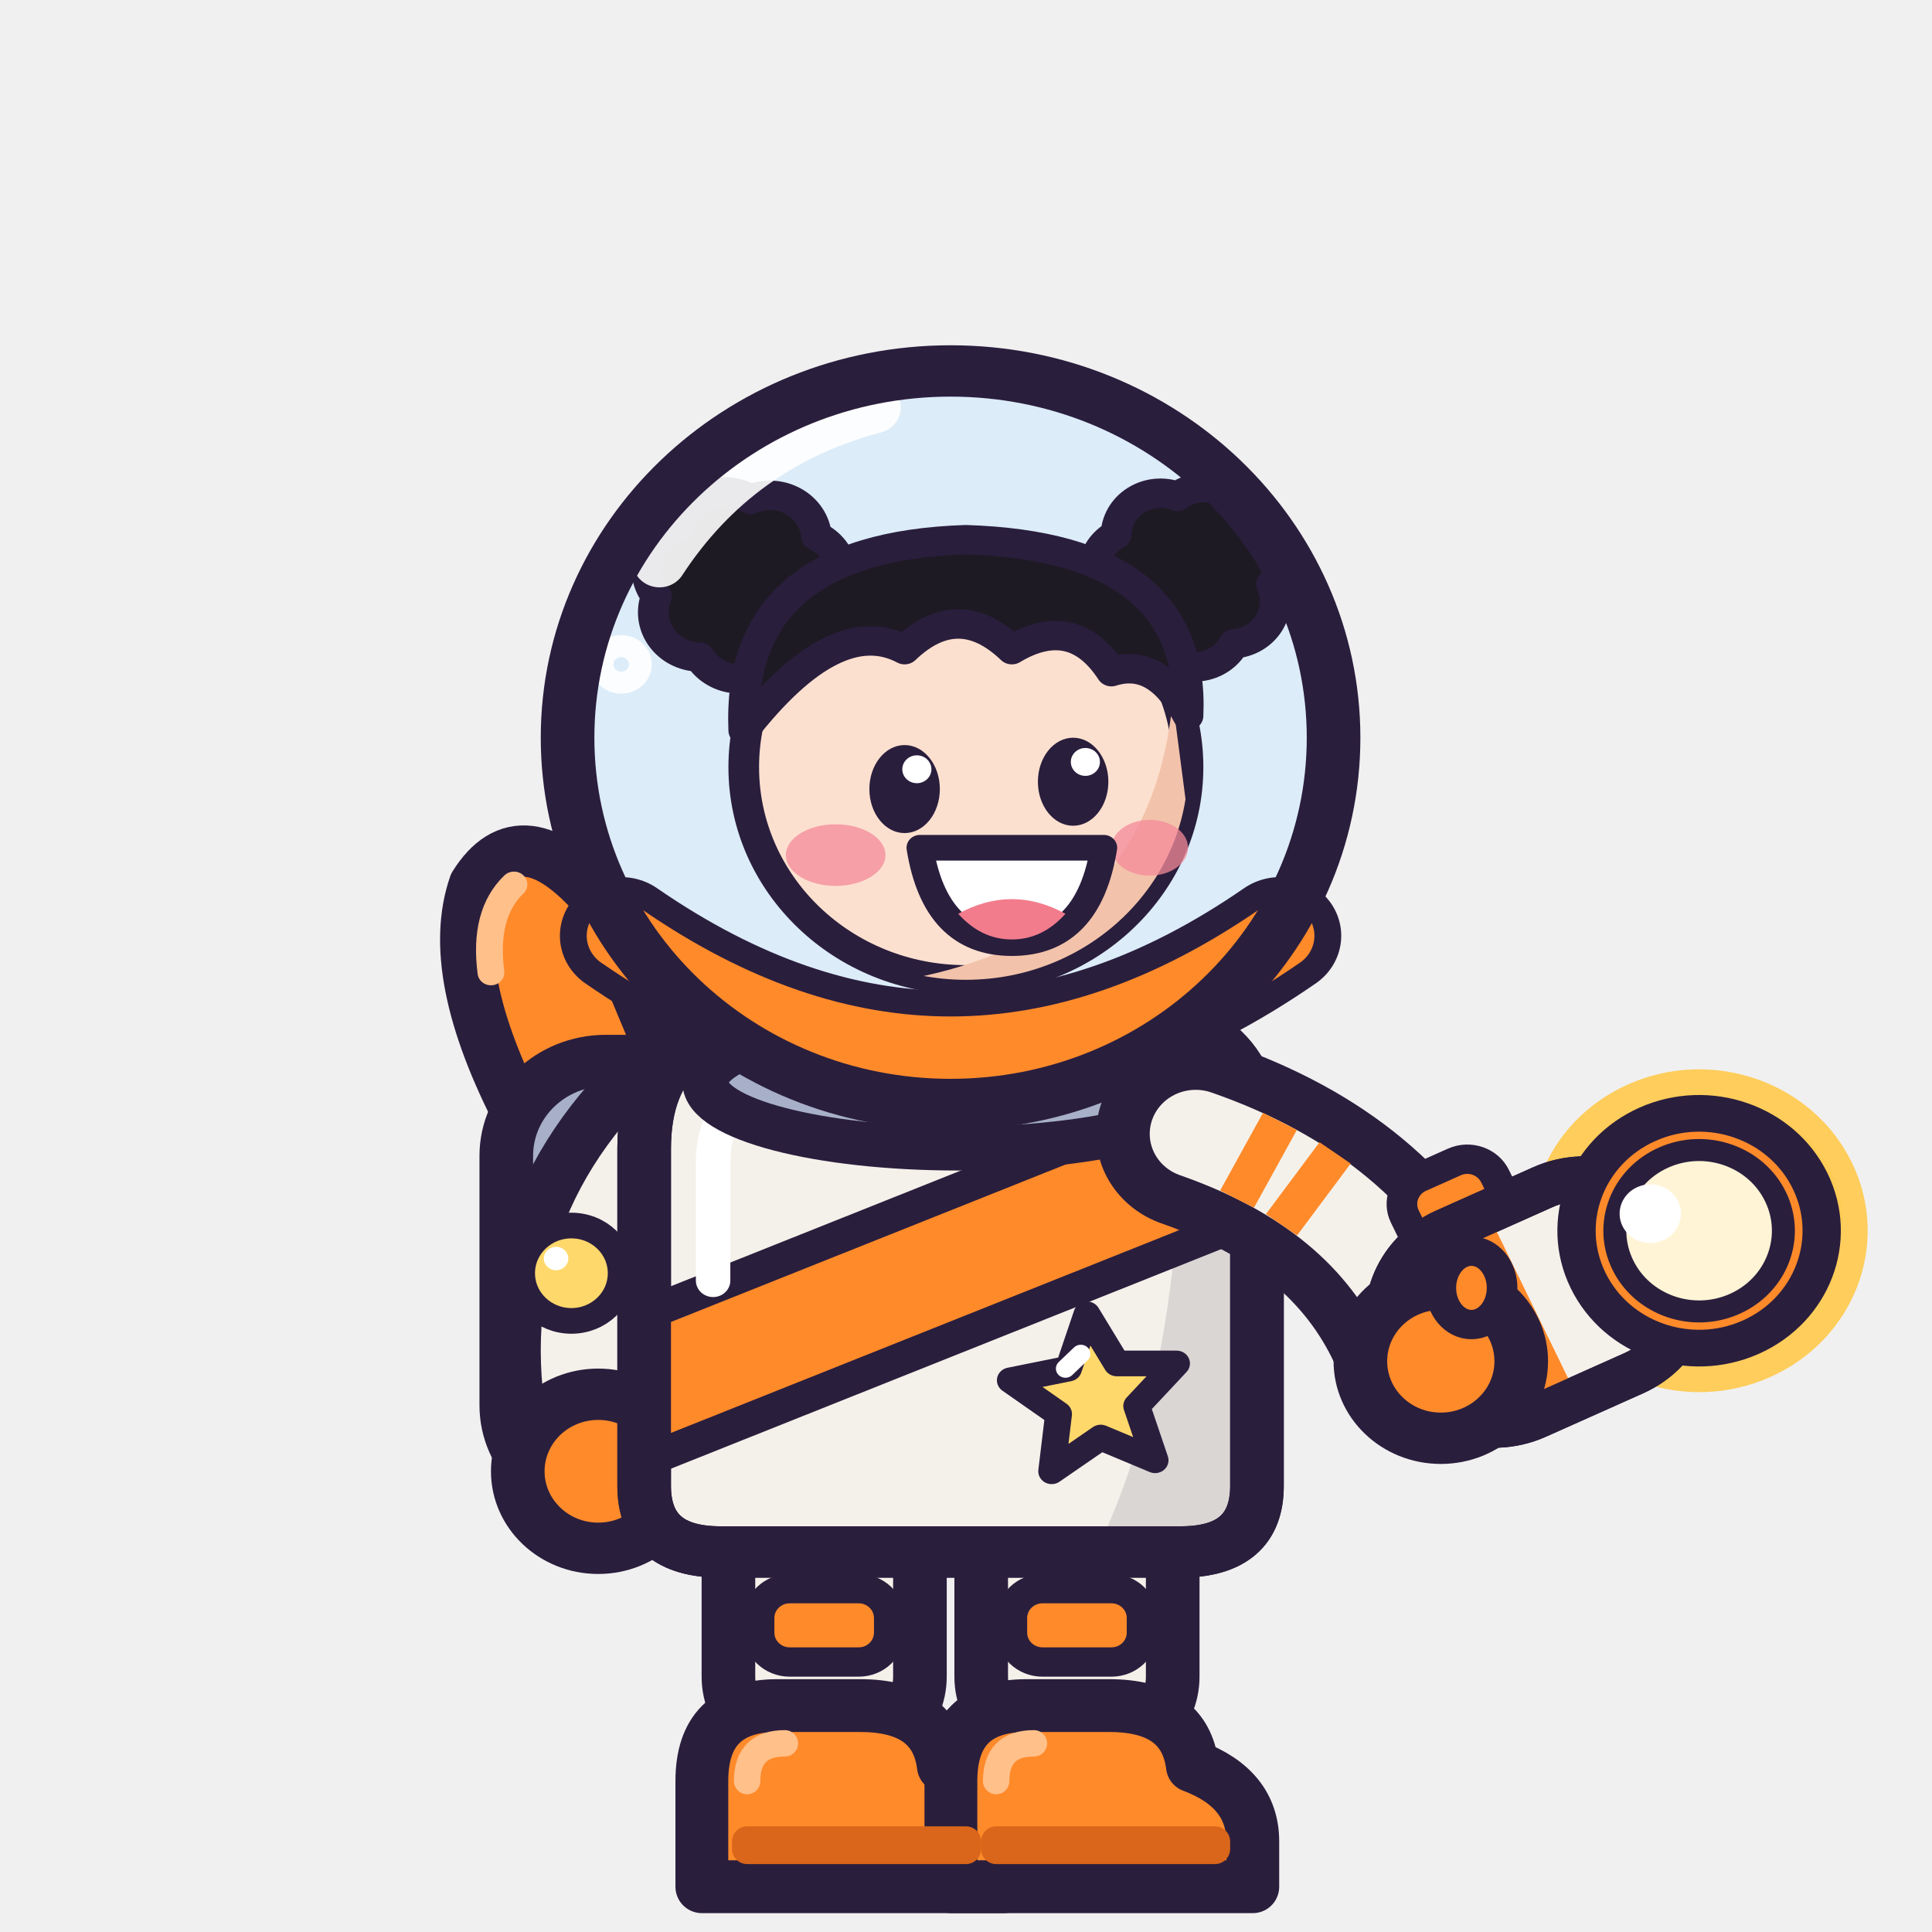
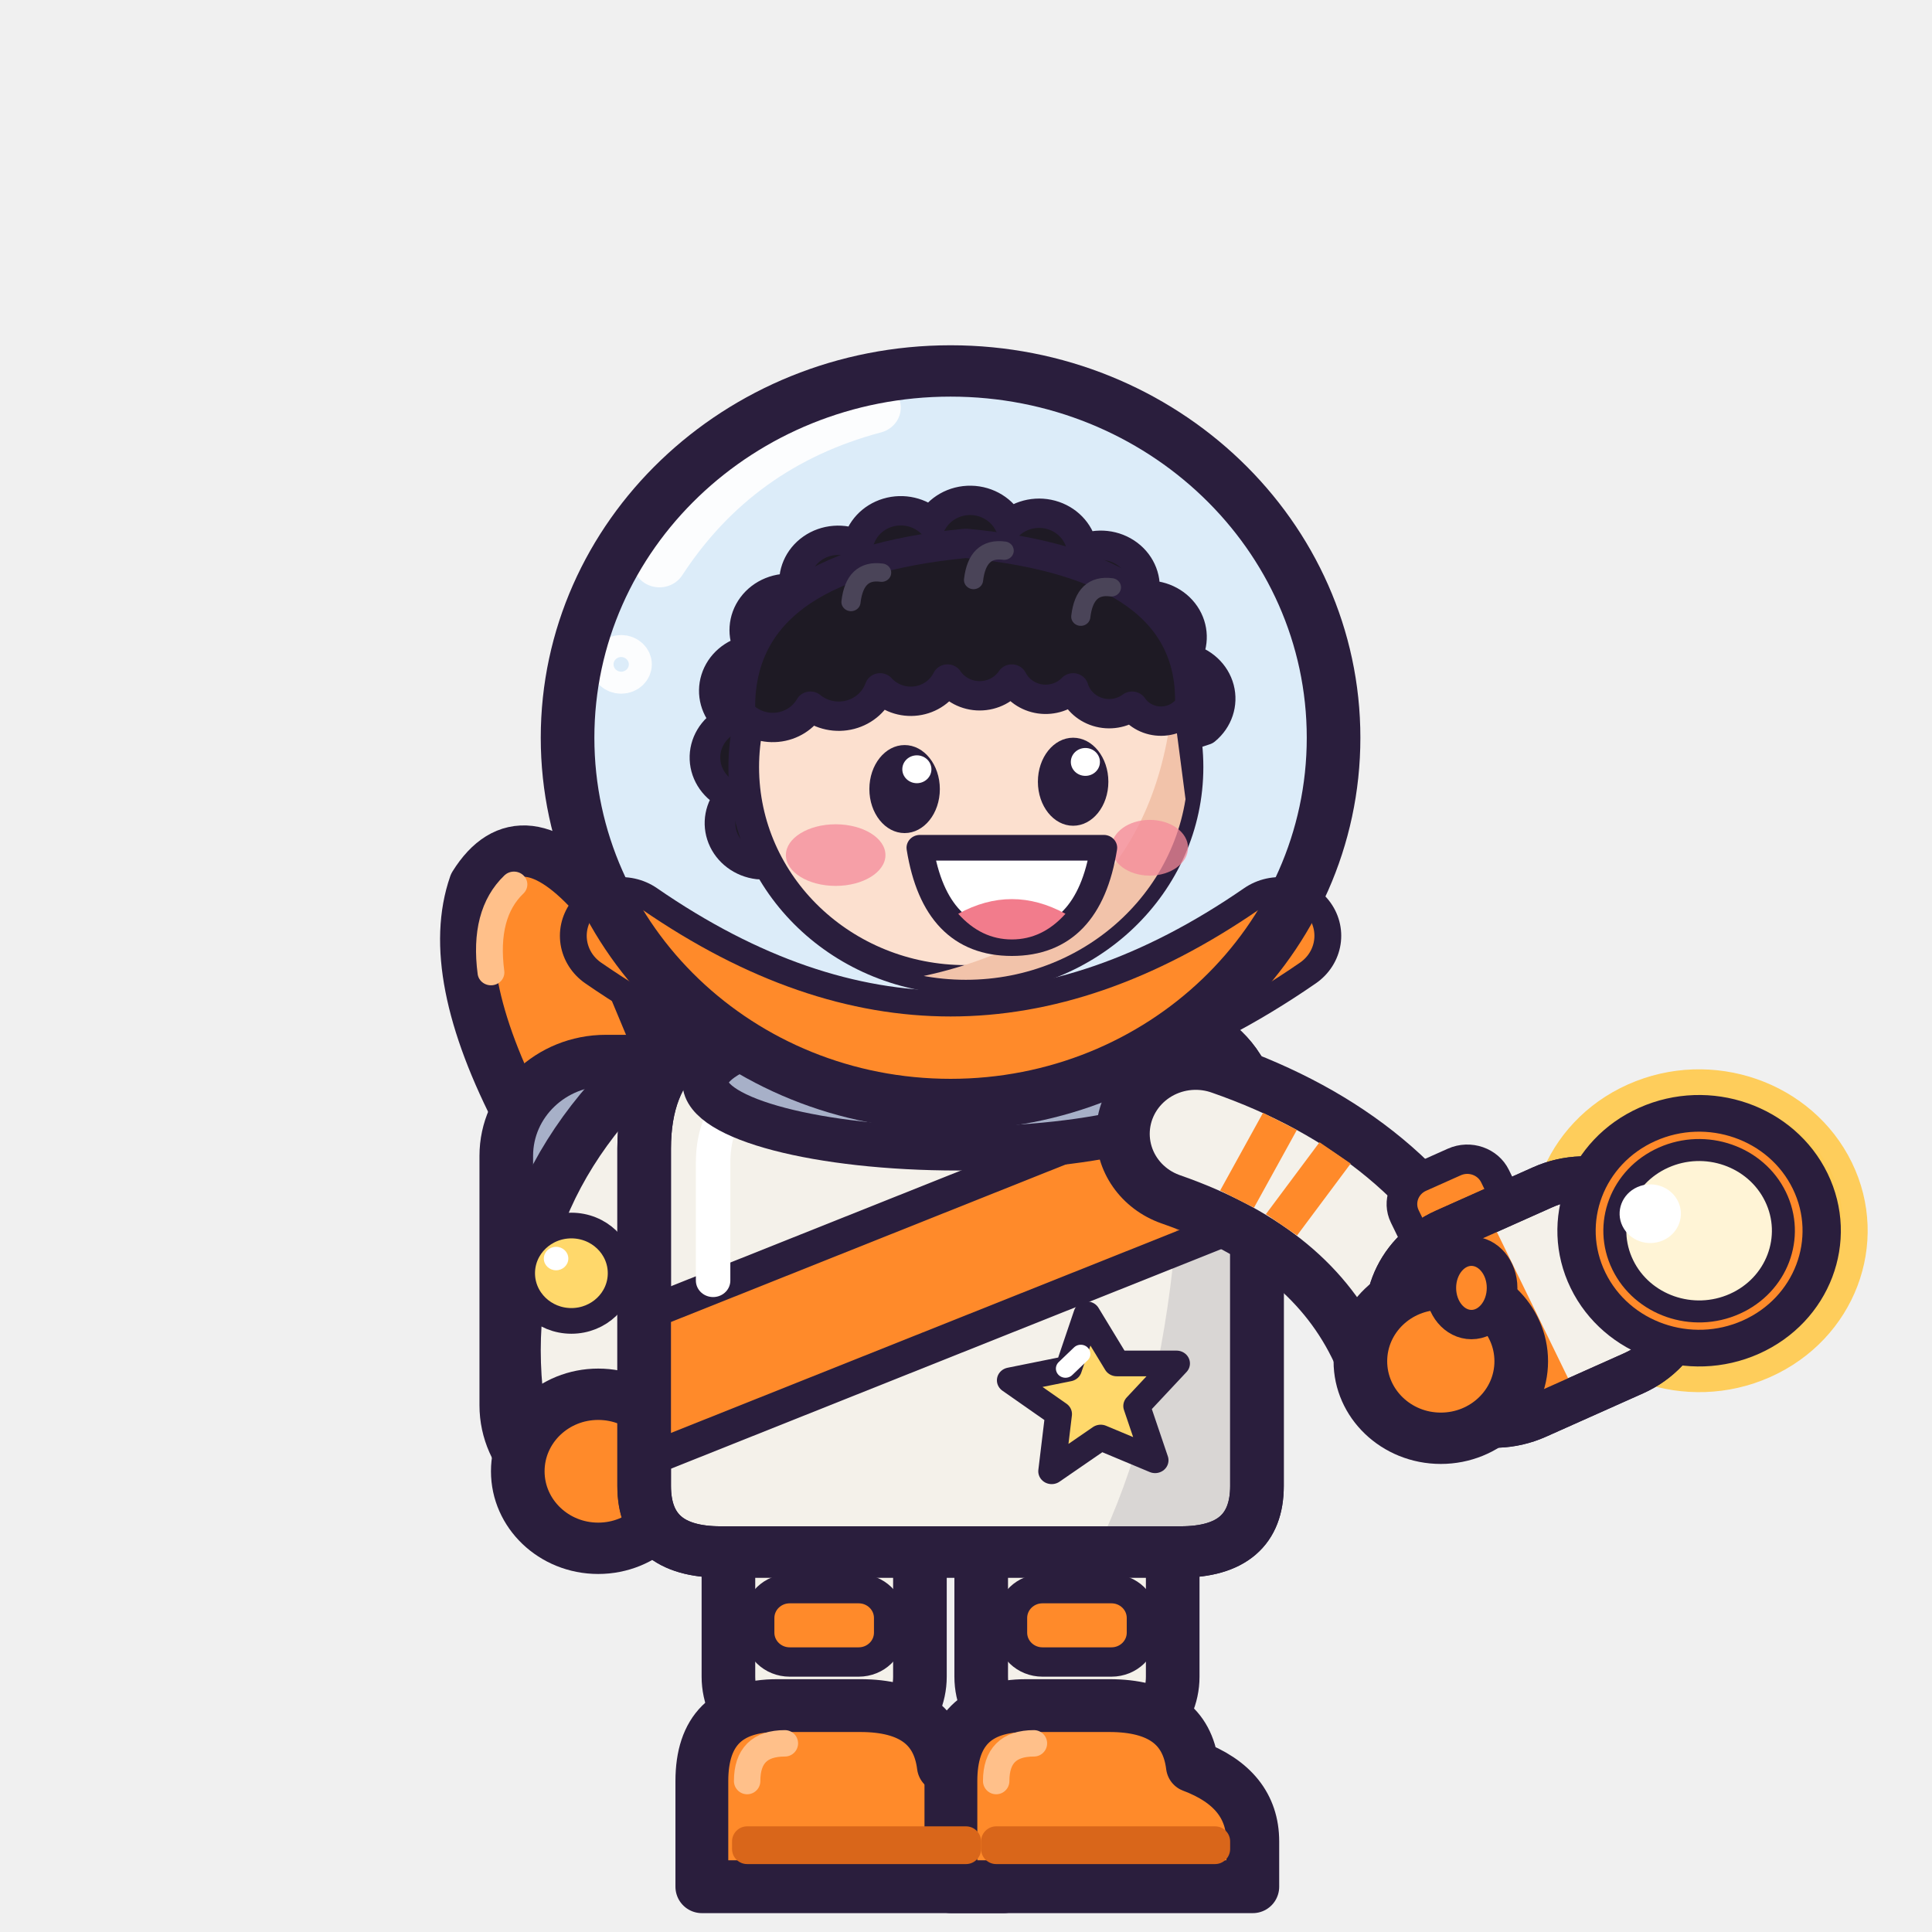
<svg xmlns="http://www.w3.org/2000/svg" viewBox="0 0 256 256" width="256" height="256">
  <defs>
    <clipPath id="torso-clip">
      <path d="M86 150 Q86 132 106 132 H148 Q166 132 166 150 V196 Q166 205 156 205 H96 Q86 205 86 196 Z" />
    </clipPath>
    <clipPath id="face-clip">
      <circle cx="128" cy="98" r="29" />
    </clipPath>
  </defs>
  <g id="nova" stroke="#2A1E3D" stroke-width="7" stroke-linejoin="round" stroke-linecap="round">
    <g id="body-back" transform="translate(129 228) scale(1.015 0.972) translate(-129 -228)">
      <g id="backpack">
        <path id="fin" d="M70 146 Q60 126 64 114 Q70 104 80 116 L92 146 Z" fill="#FF8A2A" />
        <path d="M66 126 Q65 118 69 114" fill="none" stroke="#FFC08A" stroke-width="3.5" />
        <rect x="68" y="138" width="36" height="60" rx="13" fill="#A7B0C8" />
        <path d="M74 184 Q74 192 84 192 H98" fill="none" stroke="#7F89A6" stroke-width="5" />
      </g>
      <g id="legs">
        <rect x="97" y="190" width="25" height="42" rx="10" fill="#F4F1EA" />
        <rect x="130" y="190" width="25" height="42" rx="10" fill="#F4F1EA" />
        <rect x="101" y="210" width="17" height="10" rx="4" fill="#FF8A2A" stroke-width="4" />
        <rect x="134" y="210" width="17" height="10" rx="4" fill="#FF8A2A" stroke-width="4" />
      </g>
    </g>
    <g id="boots">
      <path d="M93 250 V236 Q93 226 103 226 H114 Q124 226 125 234 Q133 237 133 244 V250 Z" fill="#FF8A2A" />
      <path d="M126 250 V236 Q126 226 136 226 H147 Q157 226 158 234 Q166 237 166 244 V250 Z" fill="#FF8A2A" />
      <g stroke="none">
        <rect x="97" y="242" width="33" height="5" rx="2" fill="#D9661A" />
        <rect x="130" y="242" width="33" height="5" rx="2" fill="#D9661A" />
      </g>
      <path d="M99 236 Q99 231 104 231" fill="none" stroke="#FFC08A" stroke-width="3.5" />
      <path d="M132 236 Q132 231 137 231" fill="none" stroke="#FFC08A" stroke-width="3.5" />
    </g>
    <g id="body" transform="translate(129 228) scale(1.015 0.972) translate(-129 -228)">
      <g id="arm-back">
        <path d="M92 146 Q74 164 80 190" fill="none" stroke-width="26" />
        <path d="M92 146 Q74 164 80 190" fill="none" stroke="#F4F1EA" stroke-width="12" />
        <circle id="arm-badge" cx="76.5" cy="167" r="6.5" fill="#FFD86B" stroke-width="3.5" />
        <circle cx="74.5" cy="165" r="1.6" fill="#FFFFFF" stroke="none" />
        <g id="mitten-back" fill="#FF8A2A">
          <circle cx="80" cy="194" r="10.5" />
          <ellipse cx="90" cy="190" rx="5" ry="4" stroke-width="4" />
        </g>
      </g>
      <g id="torso">
        <path d="M86 150 Q86 132 106 132 H148 Q166 132 166 150 V196 Q166 205 156 205 H96 Q86 205 86 196 Z" fill="#F4F1EA" />
        <g clip-path="url(#torso-clip)">
          <path id="chevron" d="M78 176 L174 136 L174 156 L78 196 Z" fill="#FF8A2A" stroke-width="4.5" />
          <path id="torso-shade" d="M156 132 H170 V214 H140 Q158 186 156 132 Z" fill="#2A1E3D" opacity="0.13" stroke="none" />
        </g>
        <path d="M86 150 Q86 132 106 132 H148 Q166 132 166 150 V196 Q166 205 156 205 H96 Q86 205 86 196 Z" fill="none" />
        <path id="torso-highlight" d="M95 168 V152 Q95 143 103 141" fill="none" stroke="#FFFFFF" stroke-width="4.5" />
        <path id="star-patch" d="M143.8 172.6 L147.7 179.3 L155.5 179.3 L150.3 185.1 L152.7 192.5 L145.6 189.4 L139.2 194.0 L140.1 186.2 L133.8 181.6 L141.4 180.0 Z" fill="#FFD86B" stroke-width="3.5" />
        <path d="M141 180 L143 178" fill="none" stroke="#FFFFFF" stroke-width="2.5" />
      </g>
      <ellipse id="collar" cx="127" cy="141" rx="33" ry="9" fill="#A7B0C8" stroke-width="6" />
      <g id="arm-front">
        <path d="M158 148 Q180 156 188 174" fill="none" stroke-width="26" />
        <path d="M158 148 Q180 156 188 174" fill="none" stroke="#F4F1EA" stroke-width="12" />
        <g id="shoulder-stripes">
          <path d="M169.0 146.3 L163.4 156.9" fill="none" stroke="#FF8A2A" stroke-width="5" stroke-linecap="butt" />
          <path d="M176.2 150.6 L169.2 160.4" fill="none" stroke="#FF8A2A" stroke-width="5" stroke-linecap="butt" />
        </g>
        <g id="gadget" transform="rotate(-25 192 176)">
          <circle id="lens-glow" cx="230" cy="176.0" r="16" fill="#FFE79A" opacity="0.6" stroke="none" />
          <circle id="lens-ring" cx="227" cy="176.0" r="20" fill="none" stroke="#FFC94A" stroke-width="4" opacity="0.9" />
          <rect id="knob" x="193" y="154" width="13" height="12" rx="4" fill="#FF8A2A" stroke-width="4" />
          <rect x="184" y="162" width="40" height="28" rx="13" fill="#F4F1EA" stroke-width="6" />
          <path d="M199 163 V189" fill="none" stroke="#FF8A2A" stroke-width="8" stroke-linecap="butt" />
          <path d="M190 168 H194" fill="none" stroke="#FFFFFF" stroke-width="3.5" />
          <rect x="184" y="162" width="40" height="28" rx="13" fill="none" stroke-width="6" />
          <circle id="lens" cx="227" cy="176.0" r="16" fill="#FF8A2A" stroke-width="5" />
          <circle cx="227" cy="176.0" r="11" fill="#FFF4D6" stroke-width="3" />
          <circle cx="222.2" cy="171.2" r="4.0" fill="#FFFFFF" stroke="none" />
        </g>
        <g id="mitten-front" fill="#FF8A2A">
          <circle cx="190" cy="179" r="10.5" />
          <ellipse cx="194" cy="169" rx="4" ry="5" stroke-width="4" />
        </g>
      </g>
      <g id="helmet">
        <circle id="glass" cx="126" cy="94" r="50" fill="#CFE9FF" fill-opacity="0.6" stroke="none" />
        <g id="head" stroke-width="4">
-           <g id="hair-puffs" fill="#1E1A24">
-             <path d="M110.0 76.4 A6.1 6.1 0 0 1 103.2 83.7 A6.1 6.1 0 0 1 93.2 83.0 A6.1 6.1 0 0 1 87.6 74.7 A6.1 6.1 0 0 1 90.6 65.2 A6.1 6.1 0 0 1 99.9 61.5 A6.1 6.1 0 0 1 108.5 66.5 A6.1 6.1 0 0 1 110.0 76.4 Z" />
-             <path d="M167.9 73.1 A5.8 5.8 0 0 1 163.0 81.2 A5.8 5.8 0 0 1 153.5 82.4 A5.8 5.8 0 0 1 146.7 75.8 A5.8 5.8 0 0 1 147.6 66.3 A5.8 5.8 0 0 1 155.6 61.1 A5.8 5.8 0 0 1 164.7 64.1 A5.8 5.8 0 0 1 167.9 73.1 Z" />
-           </g>
+           <path id="hair-back" d="M100.9 111.3 A5.7 5.7 0 0 1 97.3 101.9 A5.7 5.7 0 0 1 96.9 91.7 A5.7 5.7 0 0 1 99.8 82 A5.7 5.7 0 0 1 105.7 73.7 A5.7 5.7 0 0 1 113.9 67.7 A5.7 5.7 0 0 1 123.5 64.7 A5.7 5.7 0 0 1 133.7 64.9 A5.7 5.7 0 0 1 143.2 68.3 A5.7 5.7 0 0 1 151.2 74.6 A5.7 5.7 0 0 1 156.7 83.1 A5.7 5.7 0 0 1 159.2 93 L128 103.8 Z" fill="#1E1A24" />
          <circle id="face" cx="128" cy="98" r="29" fill="#FCE0CF" />
          <path id="face-shade" clip-path="url(#face-clip)" d="M155 89 Q152 121 120 127 L160 129 Z" fill="#F2C3AA" stroke="none" />
-           <path id="fringe" d="M99 93 Q98 68 128 67 Q158 68 157 91 Q153 83 147 85 Q142 77 134 82 Q127 75 120 82 Q111 77 99 93 Z" fill="#1E1A24" />
+           <path id="fringe" d="M98.5 90.6 Q97.9 70.5 128 67.5 Q157.9 70.5 157.3 89.6 A4.5 4.5 0 0 1 149.7 89.7 A4.9 4.9 0 0 1 142 87.2 A4.9 4.9 0 0 1 134 86 A5 5 0 0 1 125.6 86 A5.3 5.3 0 0 1 116.8 87.2 A5.7 5.7 0 0 1 107.7 89.7 A5.6 5.6 0 0 1 98.5 90.6 Z" fill="#1E1A24" />
+           <path d="M113 75.5 Q113.5 71 117 71.5" fill="none" stroke="#4A4458" stroke-width="2.5" />
+           <path d="M129 72.5 Q129.5 68 133 68.5" fill="none" stroke="#4A4458" stroke-width="2.5" />
+           <path d="M143 77.5 Q143.5 73 147 73.5" fill="none" stroke="#4A4458" stroke-width="2.5" />
          <g id="face-features" stroke="none">
            <ellipse cx="120" cy="101" rx="4.6" ry="6" fill="#2A1E3D" />
            <ellipse cx="142" cy="100" rx="4.6" ry="6" fill="#2A1E3D" />
            <circle cx="121.6" cy="98.3" r="1.9" fill="#FFFFFF" />
            <circle cx="143.6" cy="97.3" r="1.9" fill="#FFFFFF" />
            <ellipse cx="111" cy="110" rx="6.5" ry="4.2" fill="#F48A9A" opacity="0.75" />
            <ellipse cx="152" cy="109" rx="5" ry="3.8" fill="#F48A9A" opacity="0.75" />
          </g>
          <path id="mouth" d="M122 109 H146 Q144 122 134 122 Q124 122 122 109 Z" fill="#FFFFFF" stroke-width="3.5" />
          <path d="M127 118 Q134 114 141 118 Q138 121.5 134 121.5 Q130 121.5 127 118 Z" fill="#F27C8C" stroke="none" />
        </g>
        <g id="visor-rim">
          <path d="M83 121 Q126 152 169 121" fill="none" stroke-width="16" />
          <path d="M83 121 Q126 152 169 121" fill="none" stroke="#FF8A2A" stroke-width="9" />
        </g>
        <g id="helmet-highlight" stroke="#FFFFFF" fill="none">
          <path d="M88 70 Q98 54 116 49" stroke-width="7" opacity="0.9" />
          <circle cx="83" cy="84" r="1.5" stroke-width="5" opacity="0.9" />
        </g>
        <circle id="helmet-outline" cx="126" cy="94" r="50" fill="none" />
      </g>
    </g>
  </g>
</svg>
